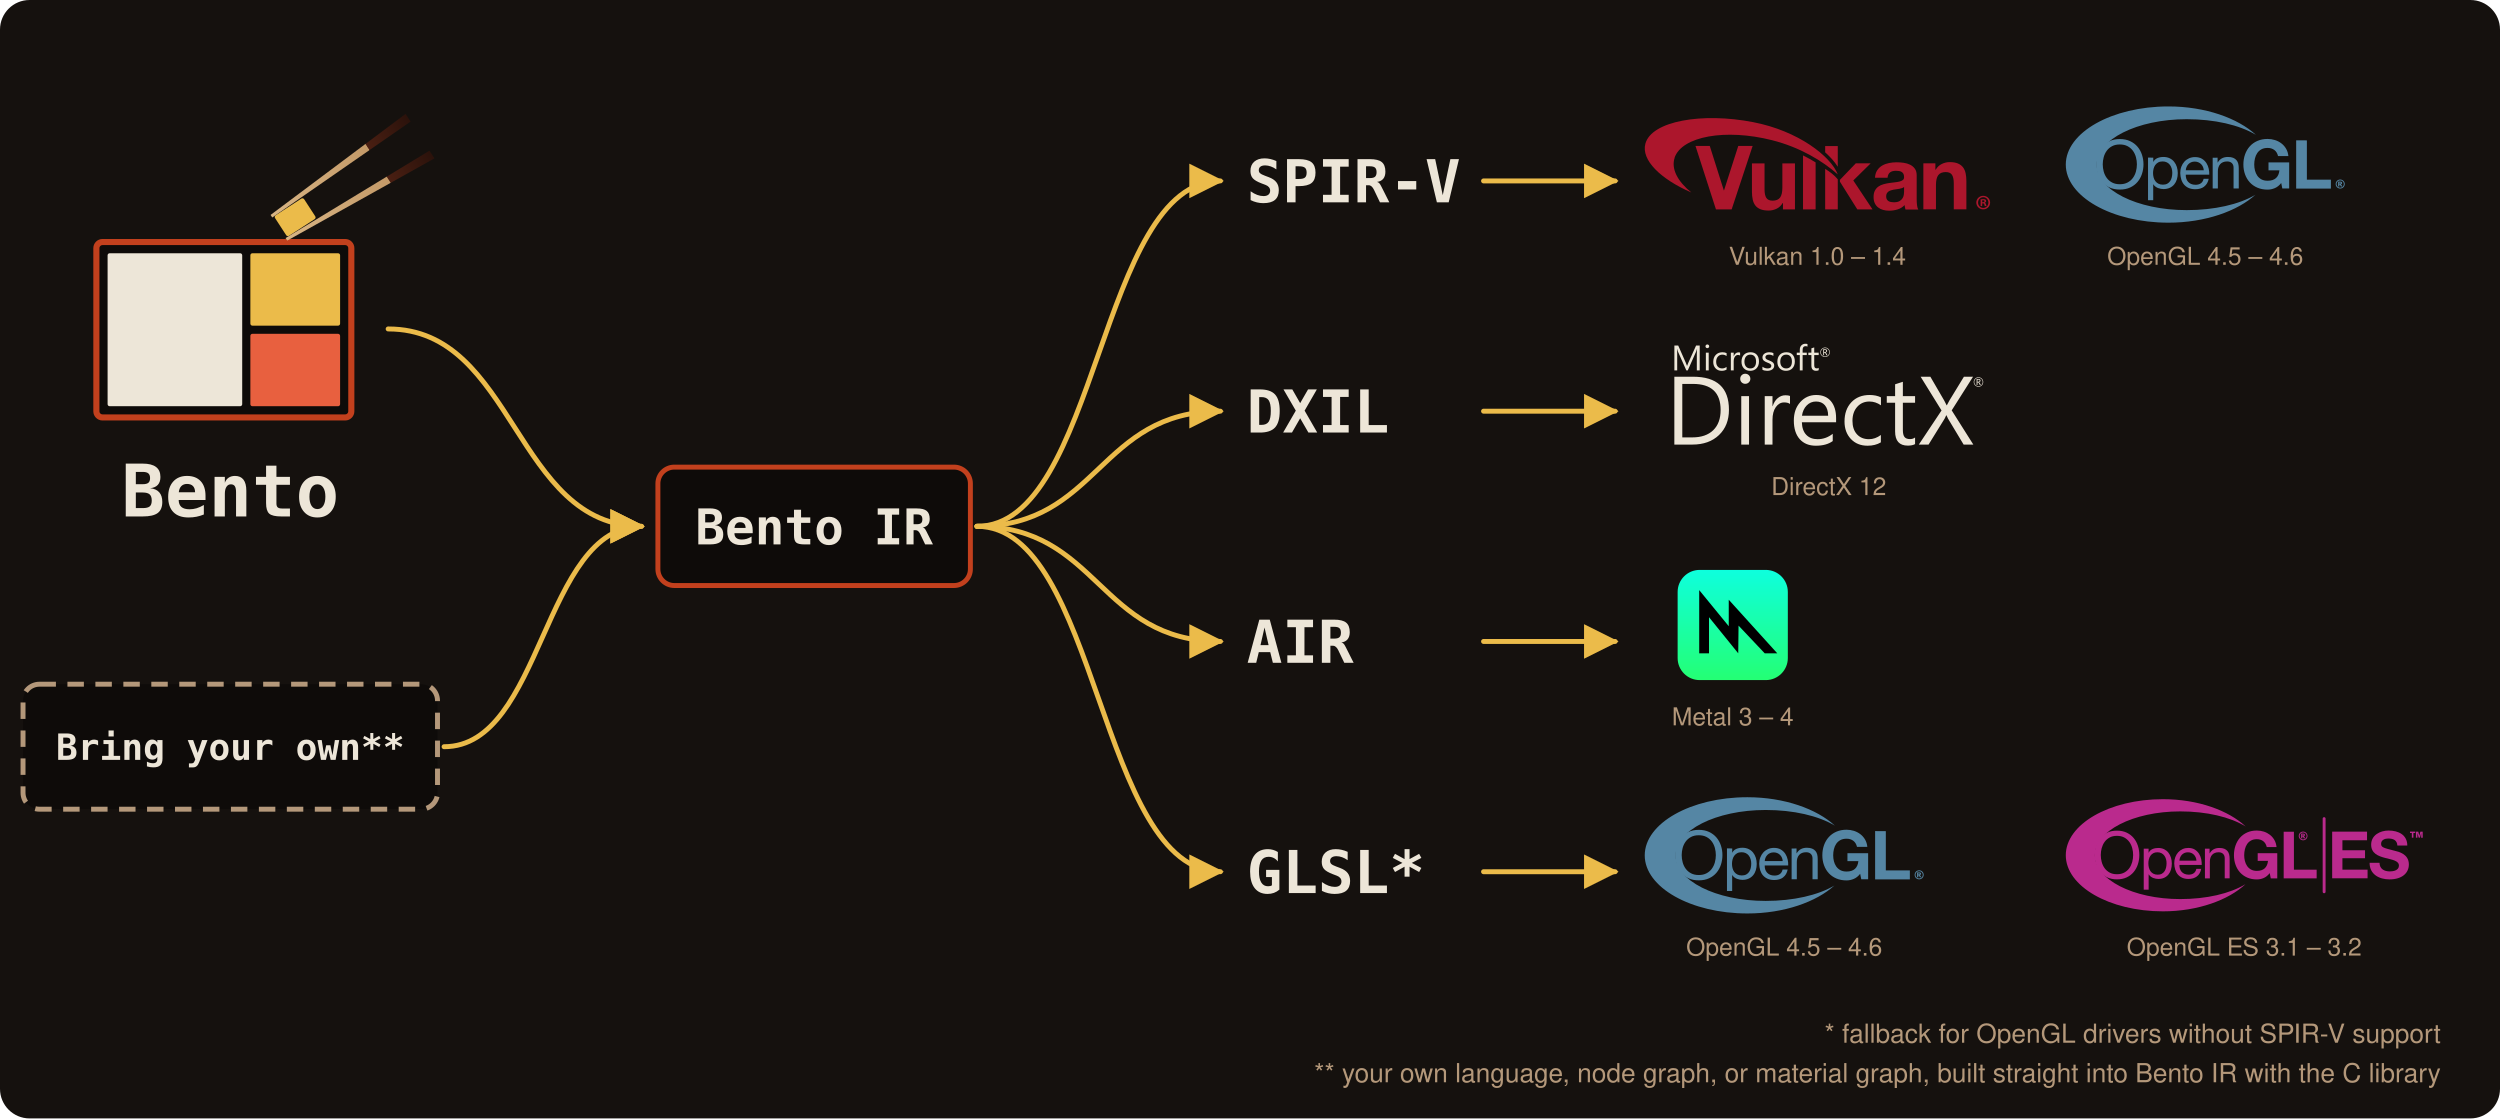
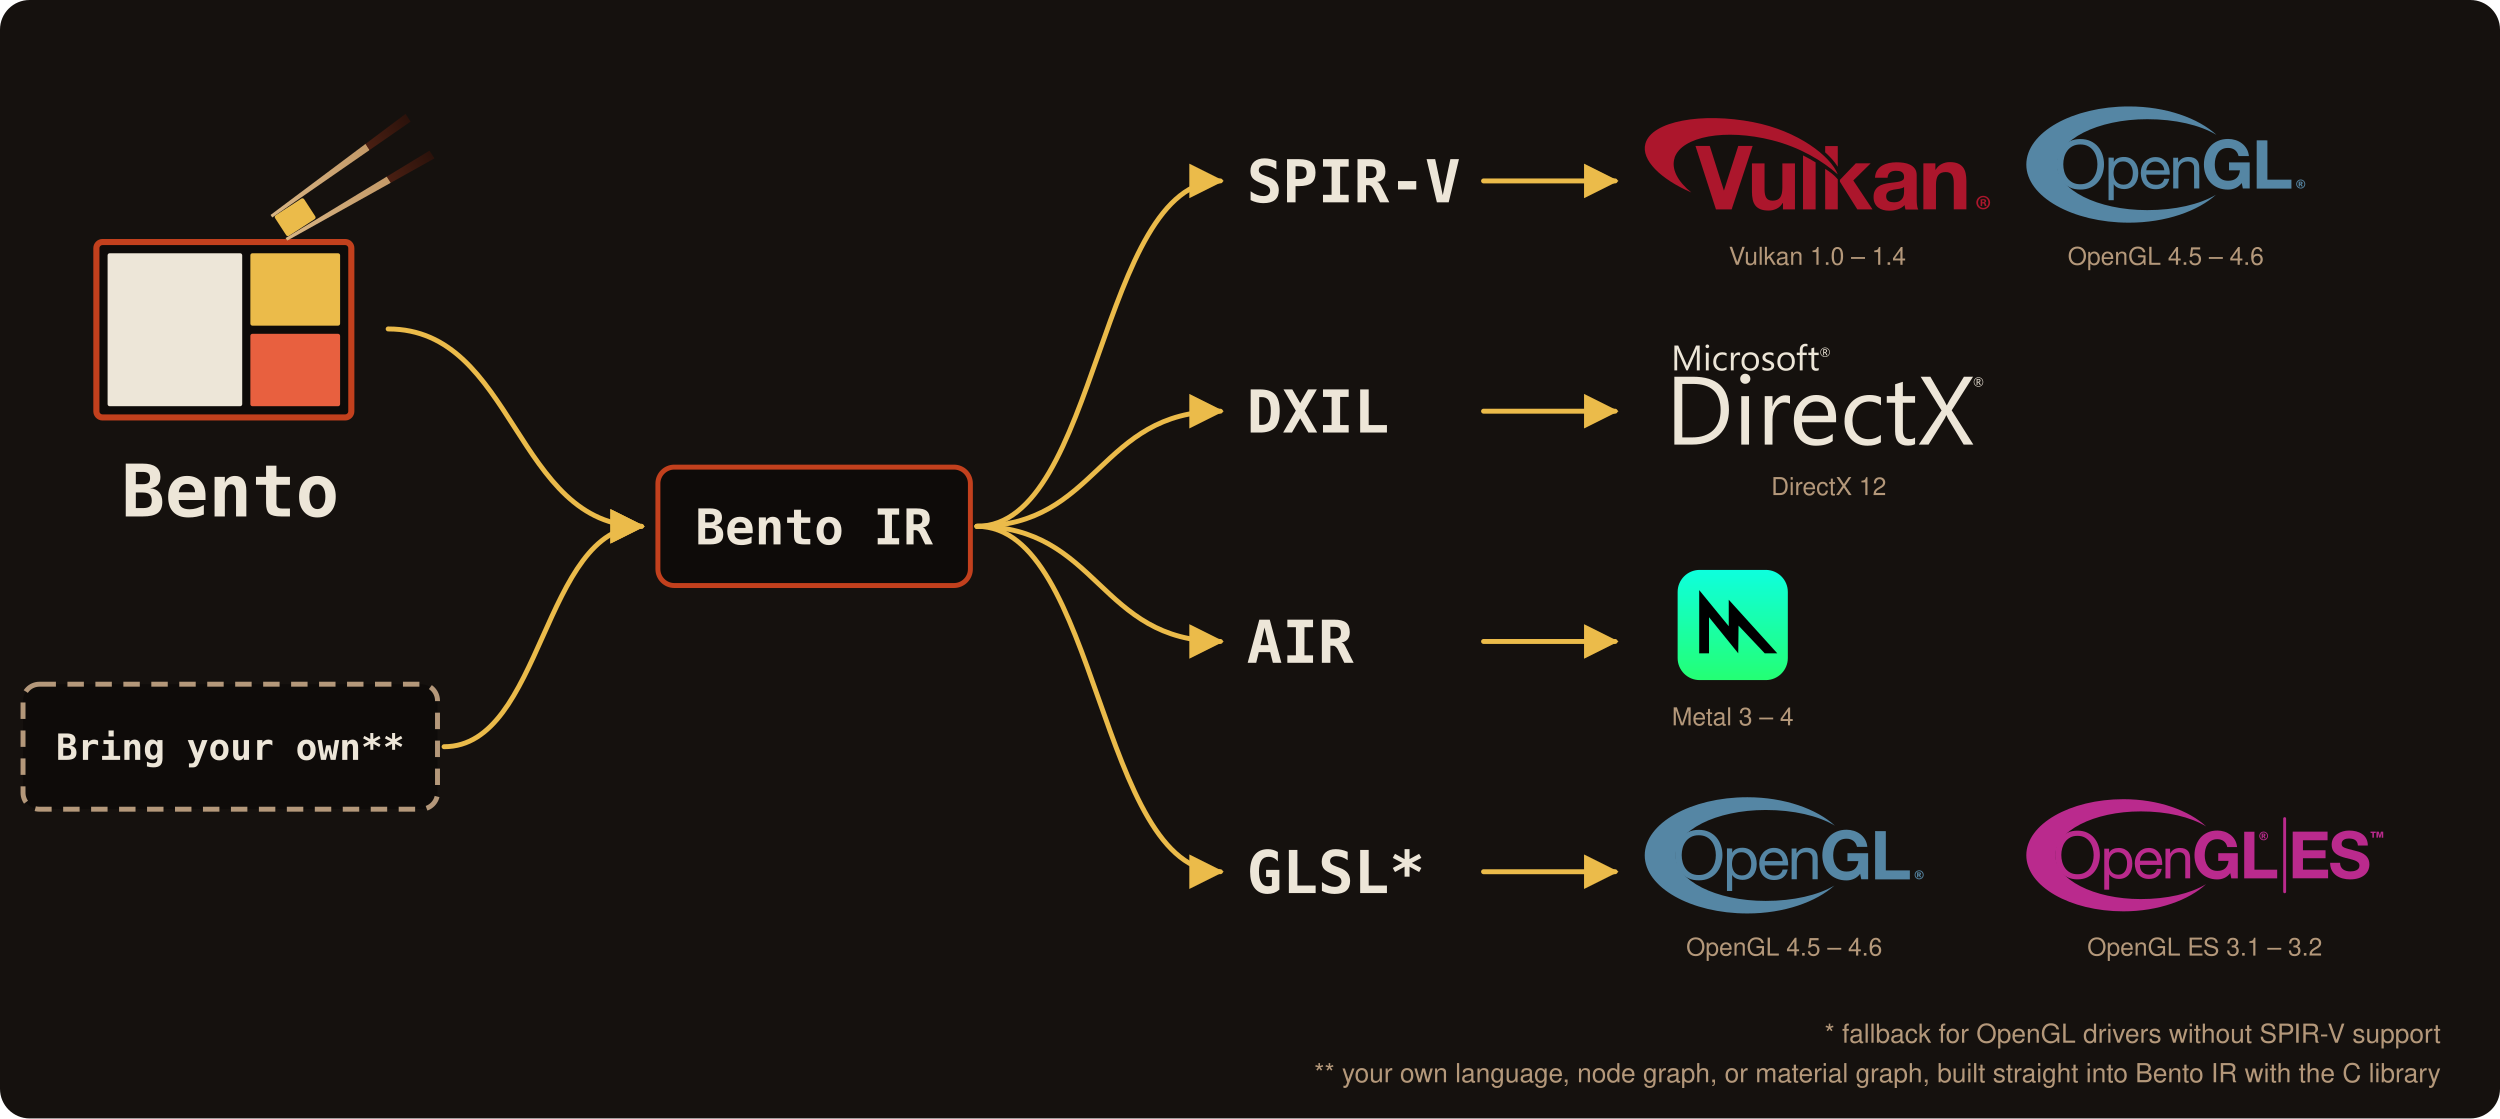
<svg xmlns="http://www.w3.org/2000/svg" viewBox="0 0 1520 680" width="1520" height="680" role="img" aria-label="Bento, or your own language, node graph, or material graph, builds Bento IR, which is lowered to SPIR-V for Vulkan 1.0 to 1.4 and OpenGL 4.5 to 4.6, DXIL for DirectX 12, AIR for Metal 3 and 4, and GLSL for OpenGL 4.5 to 4.6 and OpenGL ES 3.1 to 3.2 as a fallback for OpenGL drivers without SPIR-V support">
  <defs>
    <linearGradient id="hashi" gradientUnits="userSpaceOnUse" x1="0" x2="165">
      <stop offset="0" stop-color="#d8b585" />
      <stop offset="0.7" stop-color="#c49a68" />
      <stop offset="0.705" stop-color="#4a1f12" />
      <stop offset="1" stop-color="#2b120b" />
    </linearGradient>
    <marker id="tip" viewBox="0 0 10 10" refX="9" refY="5" markerWidth="7" markerHeight="7" orient="auto">
      <path d="M0 0L10 5L0 10z" fill="#ebbb4a" />
    </marker>
    <style>.wire { fill: none; stroke: #ebbb4a; stroke-width: 3; stroke-linecap: round; }</style>
  </defs>
  <rect width="1520" height="680" rx="18" fill="#15110e" />
  <g transform="translate(40 74) scale(0.62)">
    <rect x="30" y="118" width="250" height="172" rx="6" fill="#0e0b09" stroke="#c2401d" stroke-width="6" />
    <rect x="41" y="129" width="132" height="150" rx="2" fill="#ede6d8" />
    <rect x="181" y="129" width="88" height="71" rx="2" fill="#ebbb4a" />
    <rect x="181" y="208" width="88" height="71" rx="2" fill="#e8603f" />
    <g transform="translate(209 104) rotate(-33)">
      <rect x="2" y="-12" width="34" height="24" rx="2" fill="#ebbb4a" />
      <polygon points="0,-15 165,-26 165,-17 0,-12" fill="url(#hashi)" />
      <polygon points="0,12 165,17 165,26 0,15" fill="url(#hashi)" />
    </g>
  </g>
  <text x="140.0" y="314.0" font-family="'IBM Plex Mono', 'JetBrains Mono', 'DejaVu Sans Mono', Menlo, Consolas, monospace" font-size="44" font-weight="700" fill="#ede6d8" text-anchor="middle">Bento</text>
  <rect x="14" y="416" width="252" height="76" rx="10" fill="#0e0b09" stroke="#b4987a" stroke-width="3" stroke-dasharray="10 7" />
  <text x="140.0" y="462.0" font-family="'IBM Plex Mono', 'JetBrains Mono', 'DejaVu Sans Mono', Menlo, Consolas, monospace" font-size="22" font-weight="700" fill="#ede6d8" text-anchor="middle">Bring your own**</text>
  <path d="M236.0 200.0C313.0 200.0 313.0 320.0 390.0 320.0" class="wire" marker-end="url(#tip)" />
  <path d="M270.0 454.0C330.0 454.0 330.0 320.0 390.0 320.0" class="wire" marker-end="url(#tip)" />
  <rect x="400" y="284" width="190" height="72" rx="10" fill="#0e0b09" stroke="#c2401d" stroke-width="3" />
  <text x="495.0" y="331.0" font-family="'IBM Plex Mono', 'JetBrains Mono', 'DejaVu Sans Mono', Menlo, Consolas, monospace" font-size="30" font-weight="700" fill="#ede6d8" text-anchor="middle">Bento IR</text>
  <path d="M594.0 320.0C668.0 320.0 668.0 110.0 742.0 110.0" class="wire" marker-end="url(#tip)" />
  <text x="758.0" y="123.0" font-family="'IBM Plex Mono', 'JetBrains Mono', 'DejaVu Sans Mono', Menlo, Consolas, monospace" font-size="36" font-weight="700" fill="#ede6d8" text-anchor="start">SPIR-V</text>
  <path d="M902.0 110.0L982.0 110.0" class="wire" marker-end="url(#tip)" />
  <svg x="1000.0" y="71.8" width="210.0" height="56.3" viewBox="3.04 -0.39 1109.71 297.55">
    <g transform="matrix(.997 0 0 1 -98.6 -92)">
      <path d="m724 385h-40.6v-130c13 7.22 30.1 20.5 40.6 33.3z" fill="#ac162c" />
      <g fill="#ac162c">
        <path d="m382 385h-50.6l-66-204h46l45.4 143h0.57l46-143h46.3z" />
        <path d="m586 385h-38.6v-20.6h-0.85c-5.15 8.58-11.8 14.8-20 18.6-8.19 3.81-16.6 5.71-25.2 5.71-10.9 0-19.8-1.43-26.7-4.28-6.95-2.85-12.4-6.91-16.4-12.1-4.01-5.24-6.82-11.6-8.44-19.2-1.61-7.52-2.42-15.9-2.42-25v-90.9h40.6v83.4c0 12.2 1.91 21.3 5.72 27.3 3.81 6.01 10.6 9 20.3 9 11 0 19-3.28 24-9.86 4.96-6.58 7.43-17.4 7.43-32.4v-77.4h40.6v148z" />
      </g>
      <g fill="#ac162c">
        <polygon points="836 385 787 385 731 296 731 290 782 237 830 237 774 292" />
        <path d="m844 283c0.57-9.52 2.96-17.4 7.15-23.7s9.52-11.3 16-15.1 13.8-6.53 21.9-8.14c8.09-1.62 16.2-2.43 24.4-2.43 7.43 0 15 0.52 22.6 1.57 7.63 1.05 14.6 3.1 20.9 6.15 6.28 3.05 11.4 7.29 15.4 12.7 4 5.43 6 12.6 6 21.6v76.9c0 6.67 0.38 13.1 1.14 19.2 0.76 6.1 2.1 10.7 4.01 13.7h-41.2c-0.76-2.28-1.38-4.62-1.86-7-0.47-2.38-0.81-4.8-1-7.29-6.48 6.68-14.1 11.3-22.9 14-8.76 2.66-17.7 4-26.9 4-7.05 0-13.6-0.86-19.7-2.57-6.1-1.71-11.4-4.38-16-8-4.58-3.62-8.16-8.19-10.7-13.7-2.57-5.52-3.86-12.1-3.86-19.7 0-8.38 1.48-15.3 4.43-20.7 2.96-5.43 6.76-9.76 11.4-13 4.67-3.24 10-5.67 16-7.29s12-2.91 18.1-3.86c6.1-0.94 12.1-1.71 18-2.28s11.1-1.43 15.7-2.57c4.58-1.15 8.19-2.81 10.9-5.01 2.67-2.19 3.91-5.38 3.72-9.57 0-4.38-0.72-7.86-2.15-10.4s-3.33-4.57-5.71-6-5.14-2.38-8.29-2.86-6.52-0.72-10.1-0.72c-8 0-14.3 1.71-18.9 5.15-4.57 3.43-7.24 9.14-8 17.2h-40.6zm93.7 30c-1.72 1.53-3.86 2.71-6.43 3.57-2.57 0.87-5.33 1.58-8.29 2.15-2.95 0.57-6.05 1.05-9.28 1.43-3.24 0.38-6.48 0.85-9.72 1.43-3.05 0.57-6.05 1.34-9 2.28-2.95 0.96-5.53 2.24-7.72 3.86s-3.95 3.67-5.29 6.14c-1.33 2.48-2 5.62-2 9.43 0 3.62 0.67 6.67 2 9.14 1.34 2.48 3.15 4.43 5.43 5.86 2.29 1.43 4.95 2.43 8 3s6.19 0.85 9.43 0.85c8 0 14.2-1.33 18.6-3.99 4.38-2.67 7.63-5.86 9.71-9.58 2.09-3.71 3.39-7.47 3.85-11.3 0.48-3.81 0.71-6.86 0.72-9.14v-15.2z" />
        <path d="m1e3 237h38.6v20.6h0.85c5.14-8.57 11.8-14.8 20-18.7 8.19-3.91 16.6-5.86 25.1-5.86 10.9 0 19.8 1.48 26.7 4.43 6.95 2.96 12.4 7.05 16.4 12.3 4 5.24 6.81 11.6 8.43 19.1 1.62 7.53 2.43 15.9 2.43 25v90.9h-40.6v-83.4c0-12.2-1.91-21.3-5.71-27.3-3.82-6-10.6-9-20.3-9-11 0-19 3.29-24 9.86-4.96 6.56-7.43 17.4-7.43 32.4v77.4h-40.6v-148z" />
      </g>
      <path d="m612 212v173h40.6v-151c-13-7.98-26.6-15.5-40.6-22.4z" fill="#ac162c" />
      <path d="m198 219c23.5-68.9 164-94.2 314-56.4 90 22.6 163 66.5 212 110-21.8-57.6-127-140-273-168-164-31.8-327-3.85-347 69.1-14.5 52.7 49.2 114 148 157-44.2-35.8-65.8-76.1-53.6-112z" fill="#ac162c" />
      <path d="m724 248v-66.6h-40.6v20.2c17.3 15.5 31 31.2 40.6 46.4z" fill="#ac162c" />
      <path d="m1215 363c0 12.3-9.63 21.9-22.2 21.9-12.4 0-22.3-9.63-22.3-21.9 0-12 9.89-21.6 22.3-21.6 12.5 0 22.2 9.63 22.2 21.6zm-38.9 0c0 9.63 7.12 17.3 16.9 17.3 9.49 0 16.5-7.65 16.5-17.1 0-9.63-6.99-17.4-16.6-17.4-9.62 0.01-16.7 7.79-16.7 17.3zm13.3 11.3h-5.01v-21.6c1.98-0.4 4.75-0.66 8.31-0.66 4.09 0 5.93 0.66 7.52 1.58 1.19 0.92 2.11 2.64 2.11 4.75 0 2.37-1.85 4.22-4.48 5.01v0.26c2.11 0.79 3.3 2.37 3.96 5.27 0.66 3.3 1.05 4.62 1.58 5.41h-5.41c-0.66-0.79-1.05-2.77-1.71-5.27-0.4-2.37-1.71-3.43-4.48-3.43h-2.37v8.71zm0.14-12.3h2.37c2.77 0 5.01-0.92 5.01-3.17 0-1.98-1.45-3.3-4.62-3.3-1.32 0-2.24 0.13-2.77 0.26v6.21z" fill="#ac162c" />
    </g>
  </svg>
  <text x="1105.0" y="161.0" font-family="'IBM Plex Sans', 'Helvetica Neue', Helvetica, Arial, sans-serif" font-size="15" font-weight="400" fill="#b4987a" text-anchor="middle">Vulkan 1.0 – 1.4</text>
-   <svg x="1256.0" y="64.7" width="169.6" height="70.7" viewBox="4.17 -0.4 1079.83 450">
+   <svg x="1232.0" y="64.7" width="169.6" height="70.7" viewBox="4.17 -0.4 1079.83 450">
    <g transform="matrix(.996 0 0 1 -53.6 -25)" fill="#5586a4">
      <path d="m182 212c3.85-11.8 9.63-22.2 17.3-31.3 7.7-9.07 17.3-16.3 28.8-21.7 11.5-5.4 24.8-8.11 40-8.11 15.2 0 28.6 2.71 40 8.11 11.5 5.4 21.1 12.6 28.8 21.7s13.5 19.5 17.3 31.3c3.85 11.8 5.78 24 5.78 36.7s-1.93 25-5.78 36.8c-3.85 11.8-9.63 22.2-17.3 31.3-7.7 9.07-17.3 16.3-28.8 21.6-11.5 5.31-24.8 7.98-40 7.98-15.2 0-28.6-2.66-40-7.98-11.5-5.32-21.1-12.5-28.8-21.6-7.7-9.07-13.5-19.5-17.3-31.3-3.85-11.8-5.78-24-5.78-36.8s1.93-25 5.78-36.7zm23.4 64.7c2.51 9.16 6.46 17.4 11.8 24.7 5.38 7.33 12.3 13.2 20.7 17.7 8.43 4.45 18.5 6.67 30.1 6.67 11.7 0 21.7-2.22 30.1-6.67 8.43-4.45 15.3-10.3 20.7-17.7 5.38-7.33 9.32-15.6 11.8-24.7 2.51-9.17 3.77-18.5 3.77-27.9s-1.26-18.7-3.77-27.9-6.46-17.4-11.8-24.7c-5.38-7.33-12.3-13.2-20.7-17.7-8.43-4.45-18.5-6.68-30.1-6.68-11.7 0-21.7 2.23-30.1 6.68-8.43 4.45-15.3 10.3-20.7 17.7-5.38 7.34-9.33 15.6-11.8 24.7-2.51 9.16-3.76 18.5-3.76 27.9s1.25 18.7 3.76 27.9z" />
      <path d="m398 223v16.1h0.404c3.3-6.61 8.48-11.4 15.5-14.4 7.07-3 14.8-4.5 23.3-4.5 9.42 0 17.6 1.69 24.6 5.07 6.99 3.38 12.8 7.94 17.4 13.7 4.63 5.76 8.12 12.4 10.5 19.9 2.36 7.52 3.54 15.5 3.54 23.9 0 8.44-1.14 16.4-3.42 24-2.28 7.52-5.73 14.1-10.4 19.7-4.63 5.6-10.4 10-17.4 13.2-7 3.22-15.1 4.84-24.4 4.84-2.99 0-6.32-0.307-10-0.919-3.69-0.621-7.34-1.61-11-3-3.61-1.38-7.03-3.27-10.3-5.65-3.22-2.38-5.93-5.34-8.12-8.88h-0.404v61.5h-20.2v-165zm71.7 42.3c-1.49-5.29-3.76-10-6.81-14.2-3.06-4.14-6.98-7.44-11.8-9.9-4.78-2.46-10.4-3.68-16.8-3.68-6.74 0-12.5 1.31-17.2 3.92-4.7 2.61-8.54 6.02-11.5 10.2-2.98 4.22-5.13 9.02-6.46 14.4-1.33 5.37-2 10.8-2 16.3 0 5.84 0.7 11.5 2.12 16.9 1.41 5.45 3.64 10.2 6.7 14.4 3.05 4.14 7.01 7.48 11.9 10 4.86 2.53 10.7 3.8 17.6 3.8 6.89 0 12.6-1.3 17.3-3.91s8.35-6.06 11.2-10.4c2.82-4.29 4.85-9.2 6.11-14.7 1.25-5.53 1.88-11.2 1.88-17-2e-3 -5.52-0.747-10.9-2.24-16.2z" />
      <path d="m596 335c-9.13 6.75-20.6 10.1-34.5 10.1-9.76 0-18.2-1.53-25.4-4.6-7.16-3.07-13.2-7.37-18.1-12.9-4.88-5.53-8.54-12.1-11-19.8-2.44-7.68-3.81-16-4.13-25.1 0-9.06 1.41-17.3 4.25-24.9 2.83-7.52 6.81-14 11.9-19.6 5.12-5.53 11.2-9.82 18.2-12.9 7.01-3.07 14.7-4.61 23-4.61 10.9 0 19.9 2.2 27.1 6.58 7.17 4.38 12.9 9.96 17.3 16.7 4.33 6.77 7.33 14.2 8.98 22.1 1.65 8 2.32 15.6 2.01 22.8h-91.3c-0.158 5.21 0.467 10.2 1.88 14.8s3.69 8.81 6.83 12.4c3.14 3.6 7.15 6.47 12 8.62 4.87 2.15 10.6 3.22 17.2 3.22 8.48 0 15.4-1.92 20.8-5.76 5.42-3.84 8.99-9.68 10.7-17.5h19.8c-2.68 13.3-8.58 23.4-17.7 30.1zm-4.89-76.4c-1.8-4.13-4.23-7.7-7.29-10.7-3.06-2.98-6.67-5.36-10.8-7.12-4.16-1.76-8.75-2.65-13.8-2.65-5.18 0-9.85 0.882-14 2.65-4.16 1.76-7.73 4.18-10.7 7.24-2.98 3.06-5.33 6.63-7.06 10.7-1.73 4.06-2.75 8.39-3.06 13h69.9c-0.317-4.6-1.38-8.96-3.18-13.1z" />
      <path d="m648 223v18.9h0.379c8.37-14.4 21.6-21.7 39.8-21.7 8.06 0 14.8 1.08 20.1 3.23 5.37 2.15 9.72 5.15 13 8.99 3.32 3.84 5.65 8.41 6.99 13.7 1.34 5.3 2.01 11.2 2.01 17.6v78.4h-20.2v-80.6c0-7.37-2.21-13.2-6.62-17.5-4.42-4.3-10.5-6.45-18.2-6.45-6.15 0-11.5 0.926-16 2.77-4.49 1.84-8.24 4.45-11.2 7.83-2.99 3.38-5.24 7.33-6.73 11.9-1.5 4.53-2.25 9.49-2.25 14.9v67.3h-20.2v-119z" />
      <path d="m870 341c-9.12 3.76-18.3 5.64-27.6 5.64-14.7 0-27.9-2.5-39.6-7.48-11.7-4.99-21.6-11.9-29.6-20.6-8.05-8.75-14.2-19-18.5-30.9-4.29-11.8-6.44-24.6-6.44-38.2 0-14 2.14-27 6.42-39 4.28-12 10.4-22.5 18.5-31.4 8.03-8.93 17.9-15.9 29.6-21 11.7-5.08 24.9-7.62 39.6-7.62 9.83 0 19.4 1.45 28.6 4.34 9.21 2.9 17.5 7.15 24.9 12.8 7.42 5.61 13.5 12.5 18.4 20.8 4.83 8.23 7.78 17.7 8.86 28.3h-40.2c-2.51-10.5-7.34-18.3-14.5-23.6-7.16-5.24-15.8-7.86-26-7.86-9.48 0-17.5 1.79-24.1 5.38s-12 8.41-16.1 14.4c-4.12 6.04-7.11 12.9-8.98 20.6-1.88 7.7-2.82 15.7-2.82 23.9 0 7.88 0.939 15.5 2.82 23 1.88 7.44 4.88 14.1 9 20.1 4.12 5.95 9.49 10.7 16.1 14.3 6.62 3.59 14.7 5.38 24.2 5.38 14 0 24.7-3.44 32.4-10.3 7.61-6.88 12-16.9 13.3-29.9h-42.4v-30.8h80.4v101h-26.7l-4.28-21.2c-7.51 9.44-15.8 16-25 19.8z" />
      <path d="m995 156v152h93.4v34.7h-135v-187z" />
      <path d="m796 366c-64.3 38.2-161 60-268 60-194 0-350-78.8-350-176s157-176 350-176c108 0 204 22.1 269 60.6-70.2-64.4-196-110-340-110-220-0.035-399 101-399 225-0.019 124 179 225 399 225 143 0.024 269-45.1 339-109z" />
    </g>
    <g transform="translate(-60 -25)">
      <path d="m1144 325c0 3.14-0.786 6.07-2.36 8.78s-3.71 4.85-6.42 6.41c-2.71 1.56-5.64 2.34-8.78 2.34-3.13 0-6.04-0.781-8.76-2.34-2.71-1.56-4.85-3.7-6.42-6.41-1.57-2.71-2.36-5.64-2.36-8.78 0-3.13 0.784-6.05 2.36-8.77 1.57-2.72 3.71-4.86 6.42-6.42 2.71-1.56 5.63-2.34 8.76-2.34 3.14 0 6.07 0.781 8.78 2.34 2.71 1.56 4.85 3.7 6.42 6.42 1.57 2.72 2.36 5.64 2.36 8.77zm-3.4 0c0-3.91-1.38-7.24-4.15-10-2.77-2.77-6.1-4.15-10-4.15-3.91 0-7.24 1.38-10 4.15-2.77 2.77-4.15 6.1-4.15 10s1.38 7.24 4.15 10c2.77 2.77 6.1 4.15 10 4.15 3.91 0 7.24-1.38 10-4.15 2.76-2.77 4.15-6.1 4.15-10zm-22.1-9.38h8.39c2.37 0 4.1 0.478 5.16 1.44 1.06 0.957 1.6 2.24 1.6 3.85 0 1.26-0.406 2.34-1.22 3.26-0.812 0.919-2.09 1.59-3.84 2 0.72 0.276 1.25 0.567 1.59 0.873 0.475 0.43 0.973 1.06 1.49 1.91 0.03 0.061 1.04 1.87 3.03 5.42h-5.52c-1.79-3.57-3-5.7-3.61-6.4-0.614-0.696-1.23-1.05-1.84-1.05-0.138 0-0.33 0.023-0.574 0.069v7.38h-4.67zm4.67 7.95h2.02c1.35 0 2.3-0.218 2.85-0.654 0.551-0.438 0.827-1 0.827-1.69 0-0.689-0.265-1.25-0.793-1.69-0.529-0.437-1.43-0.654-2.7-0.654h-2.21z" fill="#5586a4" />
    </g>
  </svg>
-   <text x="1340.8" y="161.0" font-family="'IBM Plex Sans', 'Helvetica Neue', Helvetica, Arial, sans-serif" font-size="15" font-weight="400" fill="#b4987a" text-anchor="middle">OpenGL 4.5 – 4.6</text>
+   <text x="1316.8" y="161.0" font-family="'IBM Plex Sans', 'Helvetica Neue', Helvetica, Arial, sans-serif" font-size="15" font-weight="400" fill="#b4987a" text-anchor="middle">OpenGL 4.5 – 4.6</text>
  <path d="M594.0 320.0C668.0 320.0 668.0 250.0 742.0 250.0" class="wire" marker-end="url(#tip)" />
  <text x="758.0" y="263.0" font-family="'IBM Plex Mono', 'JetBrains Mono', 'DejaVu Sans Mono', Menlo, Consolas, monospace" font-size="36" font-weight="700" fill="#ede6d8" text-anchor="start">DXIL</text>
  <path d="M902.0 250.0L982.0 250.0" class="wire" marker-end="url(#tip)" />
  <svg x="1018.0" y="209.0" width="187.8" height="62.0" viewBox="0 0 809.51 267.22" fill="#ede6d8">
    <path d="M66.497 69.841h-7.583V26.156c0-3.451.211-7.674.636-12.669h-.182c-.727 2.937-1.378 5.041-1.953 6.312L35.164 69.841H31.44L9.235 20.162c-.636-1.453-1.287-3.678-1.953-6.675h-.181c.242 2.604.363 6.857.363 12.76v43.594H.107V4.723h10.081l19.98 45.41c1.544 3.481 2.543 6.085 2.997 7.811h.272c1.301-3.572 2.346-6.236 3.133-7.992L56.961 4.723h9.536v65.118zm19.935-58.307c-1.333 0-2.468-.454-3.406-1.362s-1.408-2.059-1.408-3.451.469-2.55 1.408-3.474 2.073-1.385 3.406-1.385c1.362 0 2.521.462 3.474 1.385s1.431 2.082 1.431 3.474c0 1.333-.477 2.468-1.431 3.406s-2.112 1.407-3.474 1.407zm3.633 58.307h-7.447v-46.5h7.447v46.5zm46.772-2.134c-3.572 2.149-7.811 3.224-12.715 3.224-6.63 0-11.981-2.157-16.053-6.471s-6.107-9.907-6.107-16.779c0-7.659 2.195-13.812 6.584-18.459s10.247-6.971 17.574-6.971c4.087 0 7.689.757 10.808 2.271v7.629c-3.451-2.422-7.145-3.633-11.08-3.633-4.753 0-8.65 1.703-11.693 5.108s-4.563 7.879-4.563 13.419c0 5.449 1.431 9.748 4.291 12.896s6.698 4.723 11.512 4.723c4.057 0 7.871-1.347 11.443-4.042v7.085zm35.511-36.828c-1.302-.999-3.179-1.499-5.631-1.499-3.179 0-5.835 1.499-7.97 4.496s-3.201 7.084-3.201 12.261v23.704h-7.447v-46.5h7.447v9.582h.182c1.06-3.27 2.679-5.82 4.859-7.652s4.616-2.747 7.311-2.747c1.937 0 3.421.212 4.45.636v7.719zm26.293 40.052c-6.873 0-12.359-2.172-16.461-6.517s-6.153-10.104-6.153-17.278c0-7.811 2.134-13.911 6.403-18.3s10.036-6.584 17.301-6.584c6.932 0 12.344 2.134 16.234 6.403S221.8 38.843 221.8 46.41c0 7.417-2.097 13.358-6.29 17.823s-9.816 6.698-16.869 6.698zm.545-42.413c-4.784 0-8.567 1.627-11.353 4.882s-4.178 7.742-4.178 13.464c0 5.51 1.408 9.854 4.223 13.033s6.584 4.768 11.307 4.768c4.813 0 8.514-1.559 11.103-4.677s3.882-7.553 3.882-13.305c0-5.813-1.294-10.292-3.882-13.441s-6.289-4.724-11.102-4.724zm31.696 39.643v-7.992c4.057 2.997 8.521 4.496 13.396 4.496 6.539 0 9.809-2.18 9.809-6.539 0-1.241-.28-2.293-.84-3.156s-1.317-1.627-2.271-2.293-2.074-1.264-3.36-1.794l-4.155-1.657c-2.059-.817-3.868-1.642-5.427-2.475s-2.86-1.771-3.905-2.815-1.832-2.232-2.361-3.565-.794-2.891-.794-4.677c0-2.18.5-4.109 1.499-5.79s2.331-3.088 3.996-4.223 3.564-1.991 5.699-2.566 4.336-.863 6.607-.863c4.026 0 7.629.697 10.808 2.089v7.538c-3.421-2.24-7.356-3.36-11.807-3.36-1.393 0-2.649.159-3.769.477s-2.082.765-2.884 1.34-1.423 1.264-1.861 2.066-.659 1.688-.659 2.656c0 1.211.219 2.225.659 3.042s1.082 1.544 1.93 2.18 1.877 1.211 3.088 1.726 2.588 1.075 4.132 1.68c2.059.788 3.905 1.597 5.54 2.43s3.027 1.771 4.178 2.815 2.036 2.248 2.657 3.61.931 2.982.931 4.859c0 2.301-.507 4.299-1.521 5.994a13.02 13.02 0 0 1-4.064 4.223c-1.696 1.12-3.648 1.953-5.858 2.498s-4.526.817-6.948.817c-4.786-.001-8.933-.925-12.445-2.771zm61.713 2.77c-6.873 0-12.359-2.172-16.462-6.517s-6.153-10.104-6.153-17.278c0-7.811 2.135-13.911 6.403-18.3s10.036-6.584 17.302-6.584c6.932 0 12.344 2.134 16.233 6.403s5.835 10.188 5.835 17.755c0 7.417-2.096 13.358-6.289 17.823s-9.816 6.698-16.869 6.698zm.545-42.413c-4.784 0-8.568 1.627-11.354 4.882s-4.178 7.742-4.178 13.464c0 5.51 1.408 9.854 4.224 13.033s6.585 4.768 11.308 4.768c4.813 0 8.514-1.559 11.103-4.677s3.882-7.553 3.882-13.305c0-5.813-1.294-10.292-3.882-13.441s-6.29-4.724-11.103-4.724zm55.809-20.98c-1.453-.817-3.104-1.226-4.949-1.226-5.208 0-7.811 3.285-7.811 9.854v7.175h10.898v6.357h-10.898v40.143h-7.402V29.698h-7.947v-6.357h7.947v-7.538c0-4.874 1.408-8.726 4.223-11.557S339.336 0 343.544 0c2.271 0 4.072.272 5.404.817v6.721zm29.379 61.849c-1.756.969-4.071 1.453-6.947 1.453-8.144 0-12.215-4.541-12.215-13.623V29.698h-7.992v-6.357h7.992V11.988l7.447-2.407V23.34h11.715v6.357h-11.715V55.9c0 3.118.529 5.343 1.589 6.675s2.815 1.998 5.268 1.998c1.877 0 3.497-.515 4.858-1.544v6.358zM0 264.242V86.393h49.113c62.672 0 94.01 28.897 94.01 86.693 0 27.451-8.703 49.506-26.107 66.166s-40.701 24.99-69.887 24.99H0zm20.836-158.997v140.146h26.541c23.316 0 41.464-6.242 54.446-18.727s19.472-30.18 19.472-53.082c0-45.558-24.227-68.337-72.678-68.337H20.836zm164.951-.248c-3.639 0-6.74-1.24-9.302-3.721s-3.845-5.622-3.845-9.426 1.281-6.965 3.845-9.488 5.663-3.783 9.302-3.783c3.721 0 6.883 1.262 9.488 3.783s3.907 5.686 3.907 9.488c0 3.639-1.302 6.74-3.907 9.302s-5.767 3.845-9.488 3.845zm9.922 159.245h-20.34v-127h20.34v127zM303.113 157.83c-3.556-2.729-8.682-4.092-15.379-4.092-8.682 0-15.938 4.092-21.766 12.277s-8.744 19.348-8.744 33.486v64.74h-20.34v-127h20.34v26.17h.496c2.894-8.93 7.317-15.895 13.271-20.898s12.607-7.504 19.968-7.504c5.29 0 9.343.58 12.154 1.736v21.085zm120.799 47.998h-89.668c.329 14.139 4.134 25.053 11.41 32.742s17.28 11.533 30.014 11.533c14.304 0 27.45-4.713 39.44-14.139v19.1c-11.162 8.105-25.921 12.154-44.277 12.154-17.942 0-32.041-5.766-42.292-17.301s-15.379-27.76-15.379-48.68c0-19.76 5.601-35.861 16.806-48.307s25.114-18.666 41.733-18.666 29.475 5.376 38.571 16.123 13.643 25.674 13.643 44.773v10.668zm-20.836-17.24c-.082-11.738-2.914-20.877-8.496-27.408s-13.332-9.799-23.253-9.799c-9.593 0-17.735 3.432-24.433 10.295s-10.833 15.834-12.402 26.912h68.584zm138.162 69.826c-9.756 5.869-21.332 8.805-34.727 8.805-18.107 0-32.723-5.891-43.842-17.672s-16.682-27.057-16.682-45.828c0-20.916 5.994-37.723 17.984-50.414s27.986-19.039 47.996-19.039c11.162 0 21.002 2.068 29.518 6.201v20.836c-9.426-6.613-19.514-9.922-30.262-9.922-12.98 0-23.627 4.652-31.936 13.953s-12.465 21.518-12.465 36.648c0 14.883 3.906 26.625 11.721 35.223s18.293 12.898 31.439 12.898c11.08 0 21.498-3.678 31.254-11.037v19.348zm89.67 4.588c-4.797 2.646-11.121 3.969-18.977 3.969-22.242 0-33.361-12.402-33.361-37.207v-75.158h-21.828v-17.363h21.828v-31.005l20.34-6.573v37.579h31.998v17.363H598.91v71.563c0 8.516 1.445 14.594 4.34 18.23s7.689 5.457 14.387 5.457c5.127 0 9.551-1.404 13.271-4.217v17.362zm152.672 1.24h-25.424l-40.928-68.088c-1.24-2.066-2.605-5.002-4.094-8.807h-.496l-4.217 8.807-42.168 68.088h-25.549l59.531-89.42-54.818-88.429h25.549l36.34 62.507c2.396 4.137 4.506 8.27 6.324 12.402h.496c2.646-5.457 4.961-9.754 6.945-12.898L758.9 86.393h23.936l-55.934 88.181 56.678 89.668zM395.046 34.787c-3.442 0-6.377-1.214-8.807-3.644s-3.644-5.365-3.644-8.807 1.214-6.377 3.644-8.807 5.365-3.644 8.807-3.644c3.432 0 6.361 1.215 8.791 3.644s3.645 5.365 3.645 8.807-1.215 6.378-3.645 8.807-5.359 3.644-8.791 3.644zm0-23.441c-3.032 0-5.622 1.074-7.769 3.221s-3.221 4.737-3.221 7.77 1.073 5.62 3.221 7.761a10.6 10.6 0 0 0 7.769 3.212c3.032 0 5.62-1.071 7.762-3.212s3.213-4.729 3.213-7.761-1.071-5.622-3.213-7.77-4.728-3.221-7.762-3.221zm6.043 18.776H398.4l-1.727-3.802c-.874-1.903-1.814-2.855-2.822-2.855h-1.461v6.657h-2.208V14.284h4.45c1.848 0 3.272.388 4.274 1.162s1.503 1.826 1.503 3.154c0 1.085-.352 2.009-1.055 2.772s-1.686 1.278-2.947 1.544v.066c.875.188 1.744 1.162 2.607 2.922l2.075 4.218zm-8.698-13.945v5.412h2.375c2.18 0 3.27-.907 3.27-2.723 0-.974-.293-1.666-.879-2.075s-1.518-.614-2.789-.614h-1.977zm404.682 96.508c-3.442 0-6.378-1.214-8.808-3.644s-3.644-5.365-3.644-8.807 1.214-6.377 3.644-8.807 5.365-3.644 8.808-3.644c3.431 0 6.36 1.215 8.79 3.644s3.645 5.365 3.645 8.807-1.215 6.378-3.645 8.807-5.36 3.644-8.79 3.644zm0-23.441c-3.032 0-5.622 1.074-7.77 3.221s-3.221 4.737-3.221 7.77 1.073 5.62 3.221 7.761 4.737 3.212 7.77 3.212 5.62-1.071 7.761-3.212 3.213-4.729 3.213-7.761-1.07-5.622-3.213-7.77-4.729-3.221-7.761-3.221zm6.043 18.776h-2.689l-1.727-3.802c-.874-1.903-1.815-2.855-2.822-2.855h-1.461v6.657h-2.208V92.182h4.449c1.848 0 3.273.388 4.275 1.162s1.502 1.826 1.502 3.154c0 1.085-.352 2.009-1.055 2.772s-1.685 1.278-2.946 1.544v.066c.874.188 1.743 1.162 2.606 2.922l2.076 4.218zm-8.699-13.945v5.412h2.374c2.18 0 3.271-.907 3.271-2.723 0-.974-.294-1.666-.88-2.075s-1.517-.614-2.789-.614h-1.976z" />
  </svg>
  <text x="1111.9" y="301.0" font-family="'IBM Plex Sans', 'Helvetica Neue', Helvetica, Arial, sans-serif" font-size="15" font-weight="400" fill="#b4987a" text-anchor="middle">DirectX 12</text>
  <path d="M594.0 320.0C668.0 320.0 668.0 390.0 742.0 390.0" class="wire" marker-end="url(#tip)" />
  <text x="758.0" y="403.0" font-family="'IBM Plex Mono', 'JetBrains Mono', 'DejaVu Sans Mono', Menlo, Consolas, monospace" font-size="36" font-weight="700" fill="#ede6d8" text-anchor="start">AIR</text>
  <path d="M902.0 390.0L982.0 390.0" class="wire" marker-end="url(#tip)" />
  <svg x="1020.0" y="346.5" width="67.0" height="67.0" viewBox="0 0 720 720">
    <defs>
      <linearGradient x1="50%" y1="0%" x2="50%" y2="100%" id="metal-limeGradient">
        <stop stop-color="#0EFFDD" offset="0%" />
        <stop stop-color="#24FF74" offset="100%" />
      </linearGradient>
    </defs>
    <g>
      <g>
        <path d="M576,720 L144,720 C64.5,720 0,655.5 0,576 L0,144 C0,64.5 64.5,0 144,0 L576,0 C655.5,0 720,64.5 720,144 L720,576 C720,655.5 655.5,720 576,720 Z" id="metal-app-backplate" fill="url(#metal-limeGradient)" />
        <polygon id="metal-Path" fill="#000000" points="141 132 334 368 334 195 651 545 569 545 398 364 396 545 205 309 205 545 141 545" />
      </g>
    </g>
  </svg>
  <text x="1053.5" y="441.0" font-family="'IBM Plex Sans', 'Helvetica Neue', Helvetica, Arial, sans-serif" font-size="15" font-weight="400" fill="#b4987a" text-anchor="middle">Metal 3 – 4</text>
  <path d="M594.0 320.0C668.0 320.0 668.0 530.0 742.0 530.0" class="wire" marker-end="url(#tip)" />
  <text x="758.0" y="543.0" font-family="'IBM Plex Mono', 'JetBrains Mono', 'DejaVu Sans Mono', Menlo, Consolas, monospace" font-size="36" font-weight="700" fill="#ede6d8" text-anchor="start">GLSL*</text>
  <path d="M902.0 530.0L982.0 530.0" class="wire" marker-end="url(#tip)" />
  <svg x="1000.0" y="484.7" width="169.6" height="70.7" viewBox="4.17 -0.4 1079.83 450">
    <g transform="matrix(.996 0 0 1 -53.6 -25)" fill="#5586a4">
      <path d="m182 212c3.85-11.8 9.63-22.2 17.3-31.3 7.7-9.07 17.3-16.3 28.8-21.7 11.5-5.4 24.8-8.11 40-8.11 15.2 0 28.6 2.71 40 8.11 11.5 5.4 21.1 12.6 28.8 21.7s13.5 19.5 17.3 31.3c3.85 11.8 5.78 24 5.78 36.7s-1.93 25-5.78 36.8c-3.85 11.8-9.63 22.2-17.3 31.3-7.7 9.07-17.3 16.3-28.8 21.6-11.5 5.31-24.8 7.98-40 7.98-15.2 0-28.6-2.66-40-7.98-11.5-5.32-21.1-12.5-28.8-21.6-7.7-9.07-13.5-19.5-17.3-31.3-3.85-11.8-5.78-24-5.78-36.8s1.93-25 5.78-36.7zm23.4 64.7c2.51 9.16 6.46 17.4 11.8 24.7 5.38 7.33 12.3 13.2 20.7 17.7 8.43 4.45 18.5 6.67 30.1 6.67 11.7 0 21.7-2.22 30.1-6.67 8.43-4.45 15.3-10.3 20.7-17.7 5.38-7.33 9.32-15.6 11.8-24.7 2.51-9.17 3.77-18.5 3.77-27.9s-1.26-18.7-3.77-27.9-6.46-17.4-11.8-24.7c-5.38-7.33-12.3-13.2-20.7-17.7-8.43-4.45-18.5-6.68-30.1-6.68-11.7 0-21.7 2.23-30.1 6.68-8.43 4.45-15.3 10.3-20.7 17.7-5.38 7.34-9.33 15.6-11.8 24.7-2.51 9.16-3.76 18.5-3.76 27.9s1.25 18.7 3.76 27.9z" />
      <path d="m398 223v16.1h0.404c3.3-6.61 8.48-11.4 15.5-14.4 7.07-3 14.8-4.5 23.3-4.5 9.42 0 17.6 1.69 24.6 5.07 6.99 3.38 12.8 7.94 17.4 13.7 4.63 5.76 8.12 12.4 10.5 19.9 2.36 7.52 3.54 15.5 3.54 23.9 0 8.44-1.14 16.4-3.42 24-2.28 7.52-5.73 14.1-10.4 19.7-4.63 5.6-10.4 10-17.4 13.2-7 3.22-15.1 4.84-24.4 4.84-2.99 0-6.32-0.307-10-0.919-3.69-0.621-7.34-1.61-11-3-3.61-1.38-7.03-3.27-10.3-5.65-3.22-2.38-5.93-5.34-8.12-8.88h-0.404v61.5h-20.2v-165zm71.7 42.3c-1.49-5.29-3.76-10-6.81-14.2-3.06-4.14-6.98-7.44-11.8-9.9-4.78-2.46-10.4-3.68-16.8-3.68-6.74 0-12.5 1.31-17.2 3.92-4.7 2.61-8.54 6.02-11.5 10.2-2.98 4.22-5.13 9.02-6.46 14.4-1.33 5.37-2 10.8-2 16.3 0 5.84 0.7 11.5 2.12 16.9 1.41 5.45 3.64 10.2 6.7 14.4 3.05 4.14 7.01 7.48 11.9 10 4.86 2.53 10.7 3.8 17.6 3.8 6.89 0 12.6-1.3 17.3-3.91s8.35-6.06 11.2-10.4c2.82-4.29 4.85-9.2 6.11-14.7 1.25-5.53 1.88-11.2 1.88-17-2e-3 -5.52-0.747-10.9-2.24-16.2z" />
      <path d="m596 335c-9.13 6.75-20.6 10.1-34.5 10.1-9.76 0-18.2-1.53-25.4-4.6-7.16-3.07-13.2-7.37-18.1-12.9-4.88-5.53-8.54-12.1-11-19.8-2.44-7.68-3.81-16-4.13-25.1 0-9.06 1.41-17.3 4.25-24.9 2.83-7.52 6.81-14 11.9-19.6 5.12-5.53 11.2-9.82 18.2-12.9 7.01-3.07 14.7-4.61 23-4.61 10.9 0 19.9 2.2 27.1 6.58 7.17 4.38 12.9 9.96 17.3 16.7 4.33 6.77 7.33 14.2 8.98 22.1 1.65 8 2.32 15.6 2.01 22.8h-91.3c-0.158 5.21 0.467 10.2 1.88 14.8s3.69 8.81 6.83 12.4c3.14 3.6 7.15 6.47 12 8.62 4.87 2.15 10.6 3.22 17.2 3.22 8.48 0 15.4-1.92 20.8-5.76 5.42-3.84 8.99-9.68 10.7-17.5h19.8c-2.68 13.3-8.58 23.4-17.7 30.1zm-4.89-76.4c-1.8-4.13-4.23-7.7-7.29-10.7-3.06-2.98-6.67-5.36-10.8-7.12-4.16-1.76-8.75-2.65-13.8-2.65-5.18 0-9.85 0.882-14 2.65-4.16 1.76-7.73 4.18-10.7 7.24-2.98 3.06-5.33 6.63-7.06 10.7-1.73 4.06-2.75 8.39-3.06 13h69.9c-0.317-4.6-1.38-8.96-3.18-13.1z" />
      <path d="m648 223v18.9h0.379c8.37-14.4 21.6-21.7 39.8-21.7 8.06 0 14.8 1.08 20.1 3.23 5.37 2.15 9.72 5.15 13 8.99 3.32 3.84 5.65 8.41 6.99 13.7 1.34 5.3 2.01 11.2 2.01 17.6v78.4h-20.2v-80.6c0-7.37-2.21-13.2-6.62-17.5-4.42-4.3-10.5-6.45-18.2-6.45-6.15 0-11.5 0.926-16 2.77-4.49 1.84-8.24 4.45-11.2 7.83-2.99 3.38-5.24 7.33-6.73 11.9-1.5 4.53-2.25 9.49-2.25 14.9v67.3h-20.2v-119z" />
      <path d="m870 341c-9.12 3.76-18.3 5.64-27.6 5.64-14.7 0-27.9-2.5-39.6-7.48-11.7-4.99-21.6-11.9-29.6-20.6-8.05-8.75-14.2-19-18.5-30.9-4.29-11.8-6.44-24.6-6.44-38.2 0-14 2.14-27 6.42-39 4.28-12 10.4-22.5 18.5-31.4 8.03-8.93 17.9-15.9 29.6-21 11.7-5.08 24.9-7.62 39.6-7.62 9.83 0 19.4 1.45 28.6 4.34 9.21 2.9 17.5 7.15 24.9 12.8 7.42 5.61 13.5 12.5 18.4 20.8 4.83 8.23 7.78 17.7 8.86 28.3h-40.2c-2.51-10.5-7.34-18.3-14.5-23.6-7.16-5.24-15.8-7.86-26-7.86-9.48 0-17.5 1.79-24.1 5.38s-12 8.41-16.1 14.4c-4.12 6.04-7.11 12.9-8.98 20.6-1.88 7.7-2.82 15.7-2.82 23.9 0 7.88 0.939 15.5 2.82 23 1.88 7.44 4.88 14.1 9 20.1 4.12 5.95 9.49 10.7 16.1 14.3 6.62 3.59 14.7 5.38 24.2 5.38 14 0 24.7-3.44 32.4-10.3 7.61-6.88 12-16.9 13.3-29.9h-42.4v-30.8h80.4v101h-26.7l-4.28-21.2c-7.51 9.44-15.8 16-25 19.8z" />
      <path d="m995 156v152h93.4v34.7h-135v-187z" />
      <path d="m796 366c-64.3 38.2-161 60-268 60-194 0-350-78.8-350-176s157-176 350-176c108 0 204 22.1 269 60.6-70.2-64.4-196-110-340-110-220-0.035-399 101-399 225-0.019 124 179 225 399 225 143 0.024 269-45.1 339-109z" />
    </g>
    <g transform="translate(-60 -25)">
      <path d="m1144 325c0 3.14-0.786 6.07-2.36 8.78s-3.71 4.85-6.42 6.41c-2.71 1.56-5.64 2.34-8.78 2.34-3.13 0-6.04-0.781-8.76-2.34-2.71-1.56-4.85-3.7-6.42-6.41-1.57-2.71-2.36-5.64-2.36-8.78 0-3.13 0.784-6.05 2.36-8.77 1.57-2.72 3.71-4.86 6.42-6.42 2.71-1.56 5.63-2.34 8.76-2.34 3.14 0 6.07 0.781 8.78 2.34 2.71 1.56 4.85 3.7 6.42 6.42 1.57 2.72 2.36 5.64 2.36 8.77zm-3.4 0c0-3.91-1.38-7.24-4.15-10-2.77-2.77-6.1-4.15-10-4.15-3.91 0-7.24 1.38-10 4.15-2.77 2.77-4.15 6.1-4.15 10s1.38 7.24 4.15 10c2.77 2.77 6.1 4.15 10 4.15 3.91 0 7.24-1.38 10-4.15 2.76-2.77 4.15-6.1 4.15-10zm-22.1-9.38h8.39c2.37 0 4.1 0.478 5.16 1.44 1.06 0.957 1.6 2.24 1.6 3.85 0 1.26-0.406 2.34-1.22 3.26-0.812 0.919-2.09 1.59-3.84 2 0.72 0.276 1.25 0.567 1.59 0.873 0.475 0.43 0.973 1.06 1.49 1.91 0.03 0.061 1.04 1.87 3.03 5.42h-5.52c-1.79-3.57-3-5.7-3.61-6.4-0.614-0.696-1.23-1.05-1.84-1.05-0.138 0-0.33 0.023-0.574 0.069v7.38h-4.67zm4.67 7.95h2.02c1.35 0 2.3-0.218 2.85-0.654 0.551-0.438 0.827-1 0.827-1.69 0-0.689-0.265-1.25-0.793-1.69-0.529-0.437-1.43-0.654-2.7-0.654h-2.21z" fill="#5586a4" />
    </g>
  </svg>
  <text x="1084.8" y="581.0" font-family="'IBM Plex Sans', 'Helvetica Neue', Helvetica, Arial, sans-serif" font-size="15" font-weight="400" fill="#b4987a" text-anchor="middle">OpenGL 4.5 – 4.6</text>
-   <svg x="1256.0" y="485.9" width="217.0" height="68.2" viewBox="34 25 1432 450">
+   <svg x="1232.0" y="485.9" width="217.0" height="68.2" viewBox="34 25 1432 450">
    <g fill="#ba2a8d">
      <path d="m155.2 212.3c3.8-11.8 9.4-22.2 16.9-31.3s16.9-16.3 28.1-21.7 24.2-8.1 39.1-8.1 27.9 2.7 39.1 8.1 20.6 12.6 28.1 21.7 13.2 19.5 16.9 31.3c3.8 11.8 5.7 24 5.7 36.7s-1.9 25-5.7 36.8-9.4 22.2-16.9 31.3-16.9 16.3-28.1 21.6-24.2 8-39.1 8-27.9-2.7-39.1-8-20.6-12.5-28.1-21.6-13.2-19.5-16.9-31.3c-3.8-11.8-5.6-24-5.6-36.8 0-12.7 1.8-24.9 5.6-36.7zm22.9 64.7c2.5 9.2 6.3 17.4 11.6 24.7s12 13.2 20.2 17.7 18 6.7 29.4 6.7 21.2-2.2 29.4-6.7 15-10.3 20.2-17.7c5.3-7.3 9.1-15.6 11.6-24.7 2.5-9.2 3.7-18.5 3.7-27.9s-1.2-18.7-3.7-27.9-6.3-17.4-11.6-24.7-12-13.2-20.2-17.7-18.1-6.7-29.4-6.7c-11.4 0-21.2 2.2-29.4 6.7s-15 10.3-20.2 17.7c-5.3 7.3-9.1 15.6-11.6 24.7-2.5 9.2-3.7 18.5-3.7 27.9 0 9.5 1.2 18.8 3.7 27.9z" />
      <path d="m366.2 223.5v16.1h.4c3.2-6.6 8.3-11.4 15.2-14.4s14.5-4.5 22.8-4.5c9.2 0 17.2 1.7 24.1 5.1 6.8 3.4 12.5 7.9 17 13.7s7.9 12.4 10.2 19.9 3.5 15.5 3.5 23.9-1.1 16.4-3.3 24c-2.2 7.5-5.6 14.1-10.1 19.7s-10.2 10-17 13.2-14.8 4.8-23.8 4.8c-2.9 0-6.2-.3-9.8-.9s-7.2-1.6-10.7-3-6.9-3.3-10-5.7-5.8-5.3-7.9-8.9h-.4v61.5h-19.7v-164.5zm70 42.3c-1.5-5.3-3.7-10-6.7-14.2-3-4.1-6.8-7.4-11.5-9.9s-10.1-3.7-16.4-3.7c-6.6 0-12.2 1.3-16.8 3.9s-8.3 6-11.3 10.2c-2.9 4.2-5 9-6.3 14.4s-1.9 10.8-1.9 16.3c0 5.8.7 11.5 2.1 16.9 1.4 5.5 3.6 10.2 6.5 14.4 3 4.1 6.8 7.5 11.6 10s10.5 3.8 17.2 3.8 12.4-1.3 16.9-3.9 8.2-6.1 10.9-10.4c2.8-4.3 4.7-9.2 6-14.7 1.2-5.5 1.8-11.2 1.8-17 .1-5.4-.6-10.8-2.1-16.1z" />
      <path d="m560 334.9c-8.9 6.7-20.1 10.1-33.7 10.1-9.5 0-17.8-1.5-24.8-4.6s-12.9-7.4-17.7-12.9-8.3-12.1-10.7-19.8-3.7-16-4-25.1c0-9.1 1.4-17.3 4.2-24.9 2.8-7.5 6.7-14 11.7-19.6 5-5.5 10.9-9.8 17.8-12.9 6.8-3.1 14.4-4.6 22.5-4.6 10.6 0 19.4 2.2 26.4 6.6s12.6 10 16.9 16.7c4.2 6.8 7.2 14.2 8.8 22.1 1.6 8 2.3 15.6 2 22.8h-89.4c-.2 5.2.5 10.2 1.8 14.8 1.4 4.7 3.6 8.8 6.7 12.4s7 6.5 11.7 8.6c4.8 2.1 10.4 3.2 16.8 3.2 8.3 0 15.1-1.9 20.4-5.8 5.3-3.8 8.8-9.7 10.5-17.5h19.4c-2.6 13.6-8.4 23.7-17.3 30.4zm-4.8-76.4c-1.8-4.1-4.1-7.7-7.1-10.7s-6.5-5.4-10.6-7.1c-4.1-1.8-8.5-2.6-13.5-2.6-5.1 0-9.6.9-13.7 2.6-4.1 1.8-7.5 4.2-10.5 7.2-2.9 3.1-5.2 6.6-6.9 10.7s-2.7 8.4-3 13h68.3c-.2-4.6-1.2-8.9-3-13.1z" />
      <path d="m610.9 223.5v18.9h.4c8.2-14.4 21.1-21.7 38.9-21.7 7.9 0 14.4 1.1 19.7 3.2 5.2 2.2 9.5 5.1 12.7 9 3.2 3.8 5.5 8.4 6.8 13.7s2 11.2 2 17.6v78.4h-19.7v-80.6c0-7.4-2.2-13.2-6.5-17.5s-10.2-6.5-17.8-6.5c-6 0-11.2.9-15.6 2.8-4.4 1.8-8.1 4.5-11 7.8-2.9 3.4-5.1 7.3-6.6 11.9-1.5 4.5-2.2 9.5-2.2 14.9v67.3h-19.7v-119.2z" />
      <path d="m827.8 341.4c-8.9 3.8-17.9 5.6-27 5.6-14.3 0-27.2-2.5-38.7-7.5-11.4-5-21.1-11.9-29-20.6-7.9-8.8-13.9-19-18.1-30.9-4.2-11.8-6.3-24.6-6.3-38.2 0-14 2.1-27 6.3-39s10.2-22.5 18-31.4 17.5-15.9 28.9-21 24.3-7.6 38.7-7.6c9.6 0 18.9 1.5 27.9 4.3 9 2.9 17.1 7.2 24.4 12.8s13.2 12.5 18 20.8c4.7 8.2 7.6 17.7 8.7 28.3h-39.3c-2.4-10.5-7.2-18.3-14.2-23.6-7-5.2-15.5-7.9-25.4-7.9-9.3 0-17.1 1.8-23.6 5.4s-11.7 8.4-15.7 14.4-6.9 12.9-8.8 20.6c-1.8 7.7-2.8 15.7-2.8 23.9 0 7.9.9 15.5 2.8 23s4.8 14.1 8.8 20.1 9.3 10.7 15.7 14.3c6.5 3.6 14.3 5.4 23.6 5.4 13.6 0 24.2-3.4 31.6-10.3s11.8-16.9 13-29.9h-41.3v-30.8h78.5v101.2h-26.1l-4.2-21.2c-7.3 9.4-15.5 16-24.4 19.8z" />
      <path d="m949.3 155.6v152.3h91.2v34.8h-132.3v-187.1z" />
      <path d="m755.1 365.9c-62.8 38.2-156.9 59.9-261.9 59.9-189.1 0-342.4-78.8-342.4-175.9s153.3-175.9 342.4-175.9c105.4 0 199.8 22.1 262.6 60.6-68.5-64.3-191.4-109.6-332-109.6-215.3 0-389.8 100.7-389.8 224.9 0 124.3 174.5 225.1 389.7 225.1 140 0 262.7-45.1 331.4-109.1z" />
      <path d="m1102.8 155.2h139.9v34.6h-98.8v40.1h90.7v32h-90.7v45.9h100.9v34.6h-142z" />
      <path d="m1292.8 280.2c0 24.9 19.4 34.6 41.4 34.6 14.4 0 36.4-4.2 36.4-23.3 0-20.2-28-23.6-55.6-30.9-27.8-7.3-55.8-18.1-55.8-53.2 0-38.3 36.2-56.6 70-56.6 39.1 0 75 17 75 60.3h-39.8c-1.3-22.5-17.3-28.3-37-28.3-13.1 0-28.3 5.5-28.3 21.2 0 14.4 8.9 16.3 55.8 28.3 13.6 3.4 55.6 12.1 55.6 54.5 0 34.3-27 60-77.8 60-41.4 0-80.2-20.4-79.7-66.6z" />
      <path d="m1070.5 102.9v293.6" stroke="#ba2a8d" stroke-linecap="round" stroke-width="11.645" />
    </g>
    <g fill="#ba2a8d">
      <path d="m1436 160.6h-7.3v18.9h-6.3v-18.9h-7.3v-5.5h20.9z" />
      <path d="m1438.9 155.2h9.3l4.2 16.2h.1l4.2-16.2h9.3v24.4h-6v-18.6h-.1l-5.1 18.5h-4.8l-5.1-18.5h-.1v18.5h-6v-24.3z" />
    </g>
    <path d="m1003.8 172.5c0 3.1-.8 6.1-2.4 8.8s-3.7 4.9-6.4 6.4c-2.7 1.6-5.6 2.3-8.8 2.3-3.1 0-6-.8-8.8-2.3-2.7-1.6-4.9-3.7-6.4-6.4-1.6-2.7-2.4-5.6-2.4-8.8 0-3.1.8-6 2.4-8.8 1.6-2.7 3.7-4.9 6.4-6.4 2.7-1.6 5.6-2.3 8.8-2.3 3.1 0 6.1.8 8.8 2.3 2.7 1.6 4.9 3.7 6.4 6.4 1.6 2.8 2.4 5.7 2.4 8.8zm-3.4 0c0-3.9-1.4-7.2-4.1-10-2.8-2.8-6.1-4.1-10-4.1s-7.2 1.4-10 4.1c-2.8 2.8-4.1 6.1-4.1 10s1.4 7.2 4.1 10c2.8 2.8 6.1 4.1 10 4.1s7.2-1.4 10-4.1c2.7-2.7 4.1-6.1 4.1-10zm-22.1-9.3h8.4c2.4 0 4.1.5 5.2 1.4 1.1 1 1.6 2.2 1.6 3.9 0 1.3-.4 2.3-1.2 3.3-.8.9-2.1 1.6-3.8 2 .7.3 1.2.6 1.6.9.5.4 1 1.1 1.5 1.9 0 .1 1 1.9 3 5.4h-5.6c-1.8-3.6-3-5.7-3.6-6.4s-1.2-1-1.8-1c-.1 0-.3 0-.6.1v7.4h-4.7zm4.7 7.9h2c1.3 0 2.3-.2 2.9-.7.6-.4.8-1 .8-1.7s-.3-1.3-.8-1.7-1.4-.7-2.7-.7h-2.2z" fill="#ba2a8d" />
  </svg>
-   <text x="1364.5" y="581.0" font-family="'IBM Plex Sans', 'Helvetica Neue', Helvetica, Arial, sans-serif" font-size="15" font-weight="400" fill="#b4987a" text-anchor="middle">OpenGL ES 3.1 – 3.2</text>
+   <text x="1340.5" y="581.0" font-family="'IBM Plex Sans', 'Helvetica Neue', Helvetica, Arial, sans-serif" font-size="15" font-weight="400" fill="#b4987a" text-anchor="middle">OpenGL ES 3.1 – 3.2</text>
  <text x="1484.0" y="634.0" font-family="'IBM Plex Sans', 'Helvetica Neue', Helvetica, Arial, sans-serif" font-size="16" font-weight="400" fill="#b4987a" text-anchor="end">* fallback for OpenGL drivers without SPIR-V support</text>
  <text x="1484.0" y="658.0" font-family="'IBM Plex Sans', 'Helvetica Neue', Helvetica, Arial, sans-serif" font-size="16" font-weight="400" fill="#b4987a" text-anchor="end">** your own language, node graph, or material graph, built straight into Bento IR with the C library</text>
</svg>
